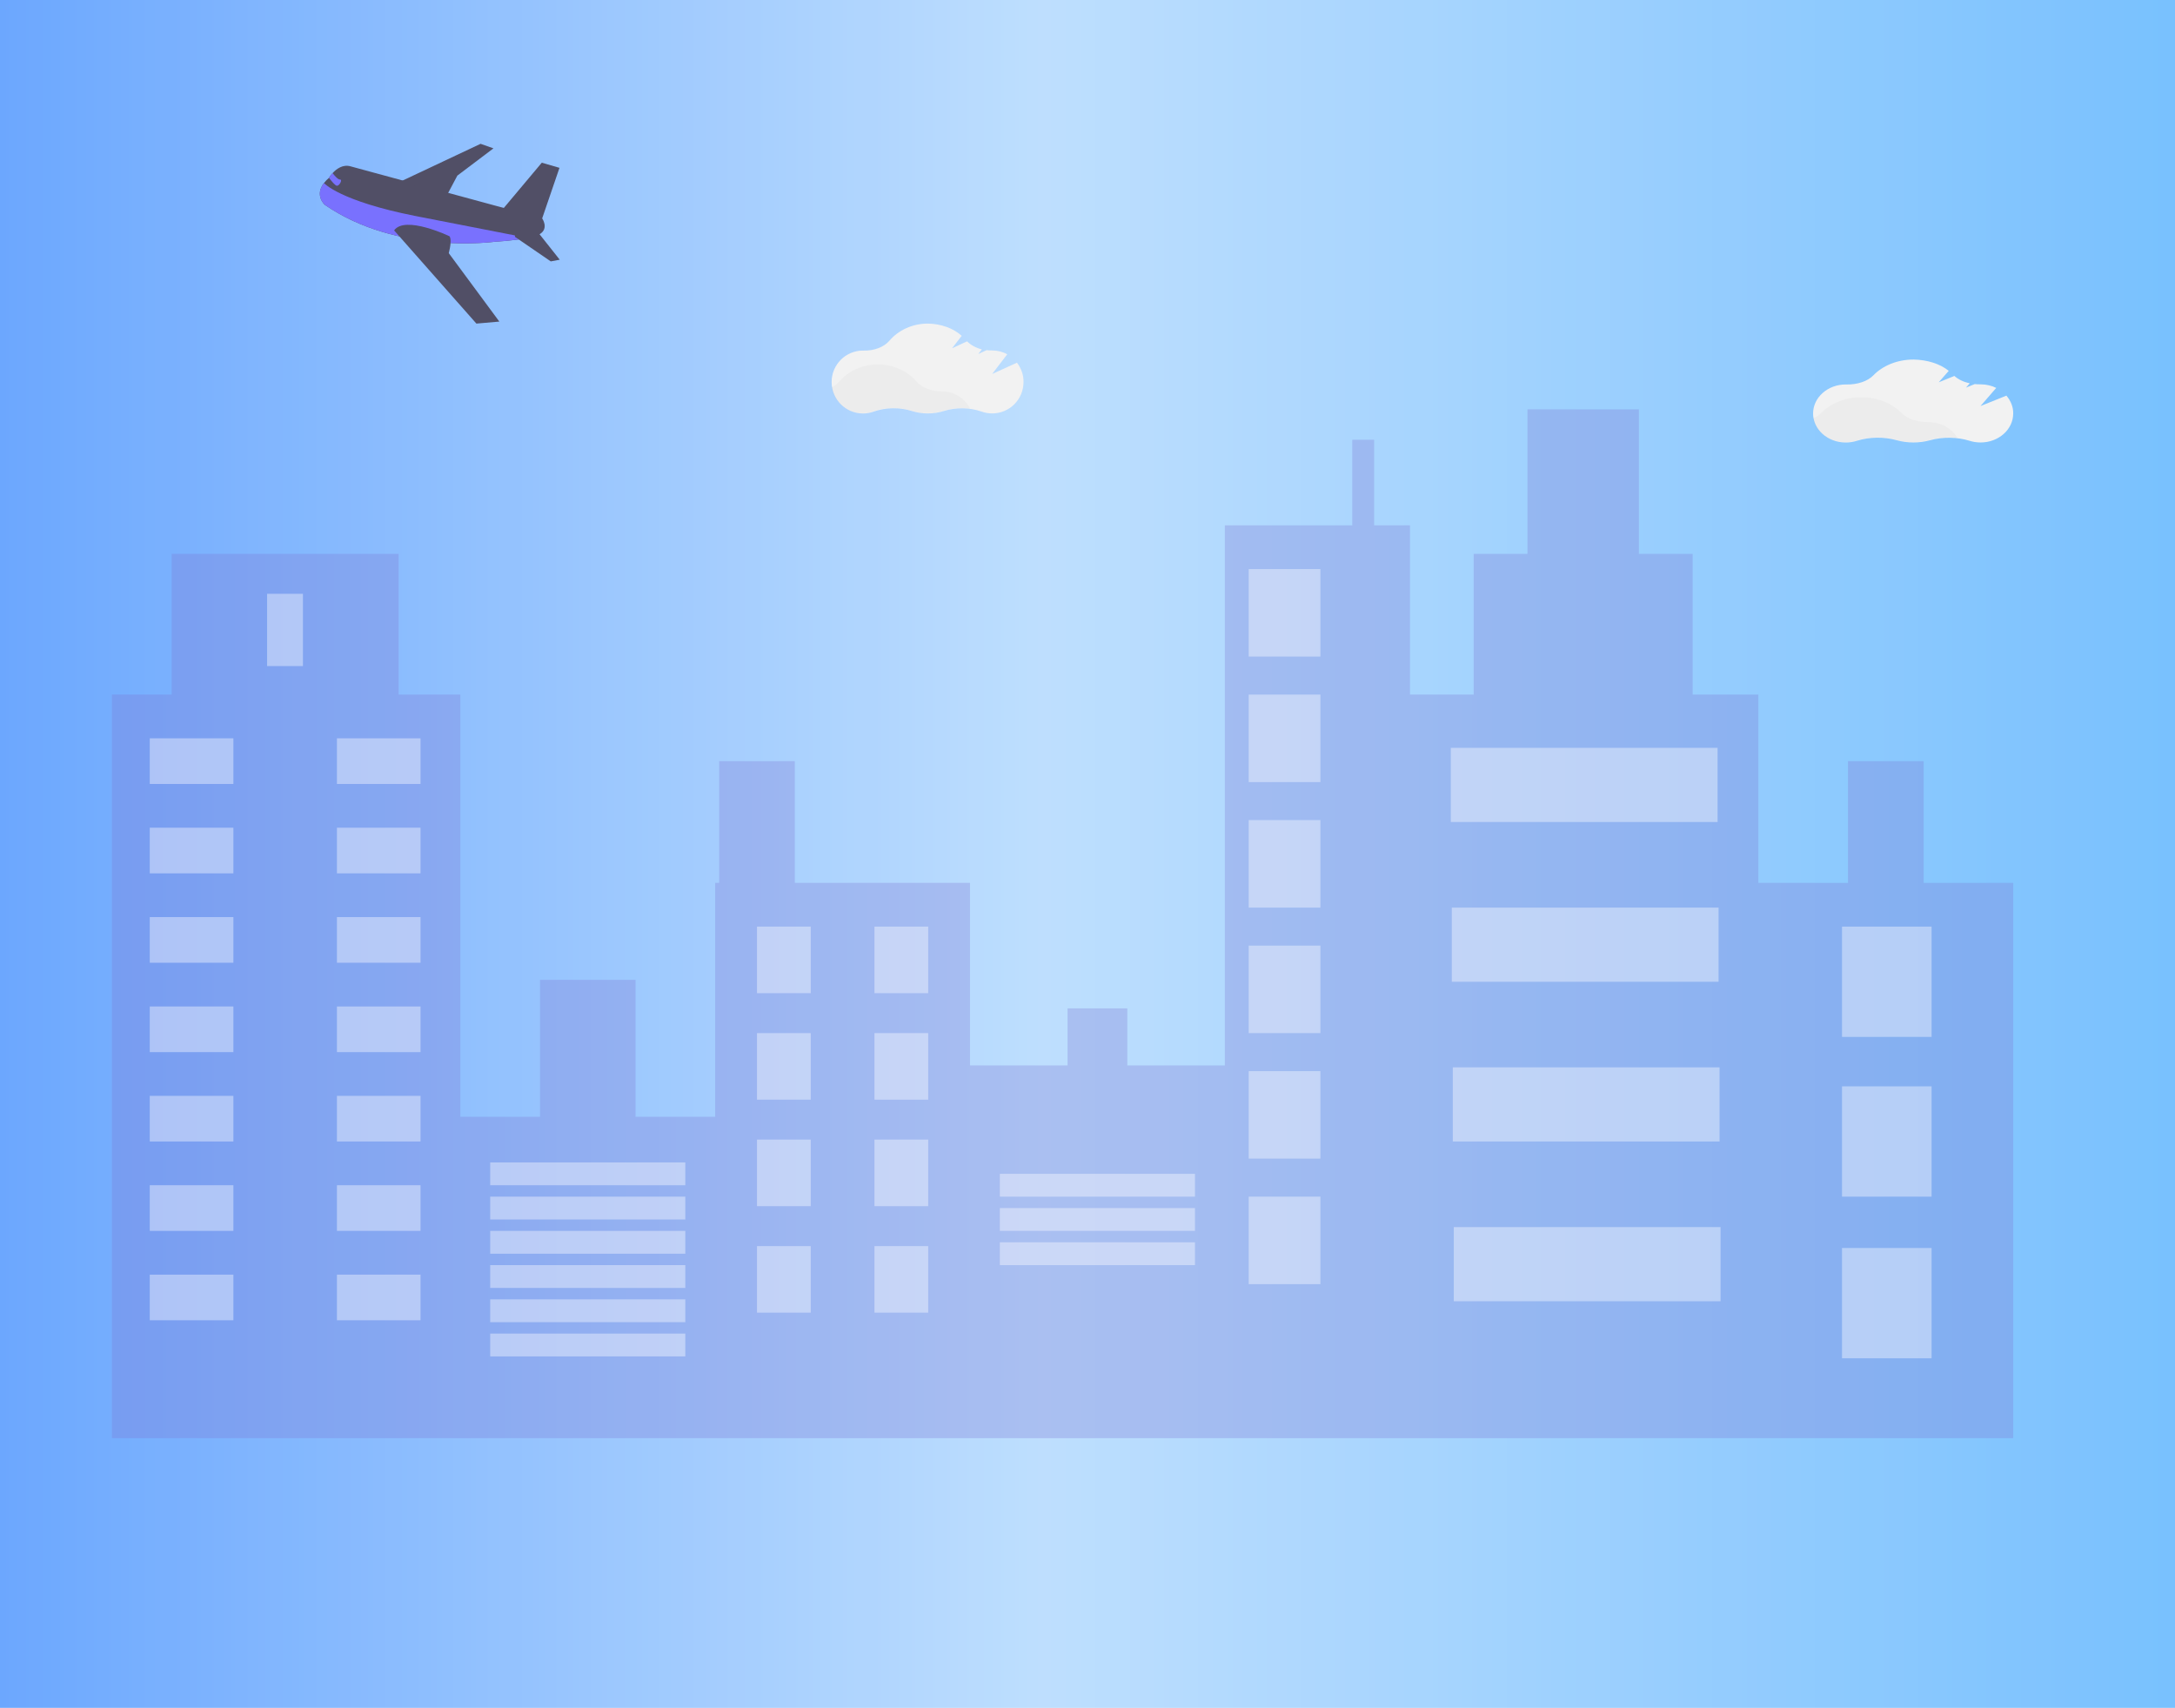
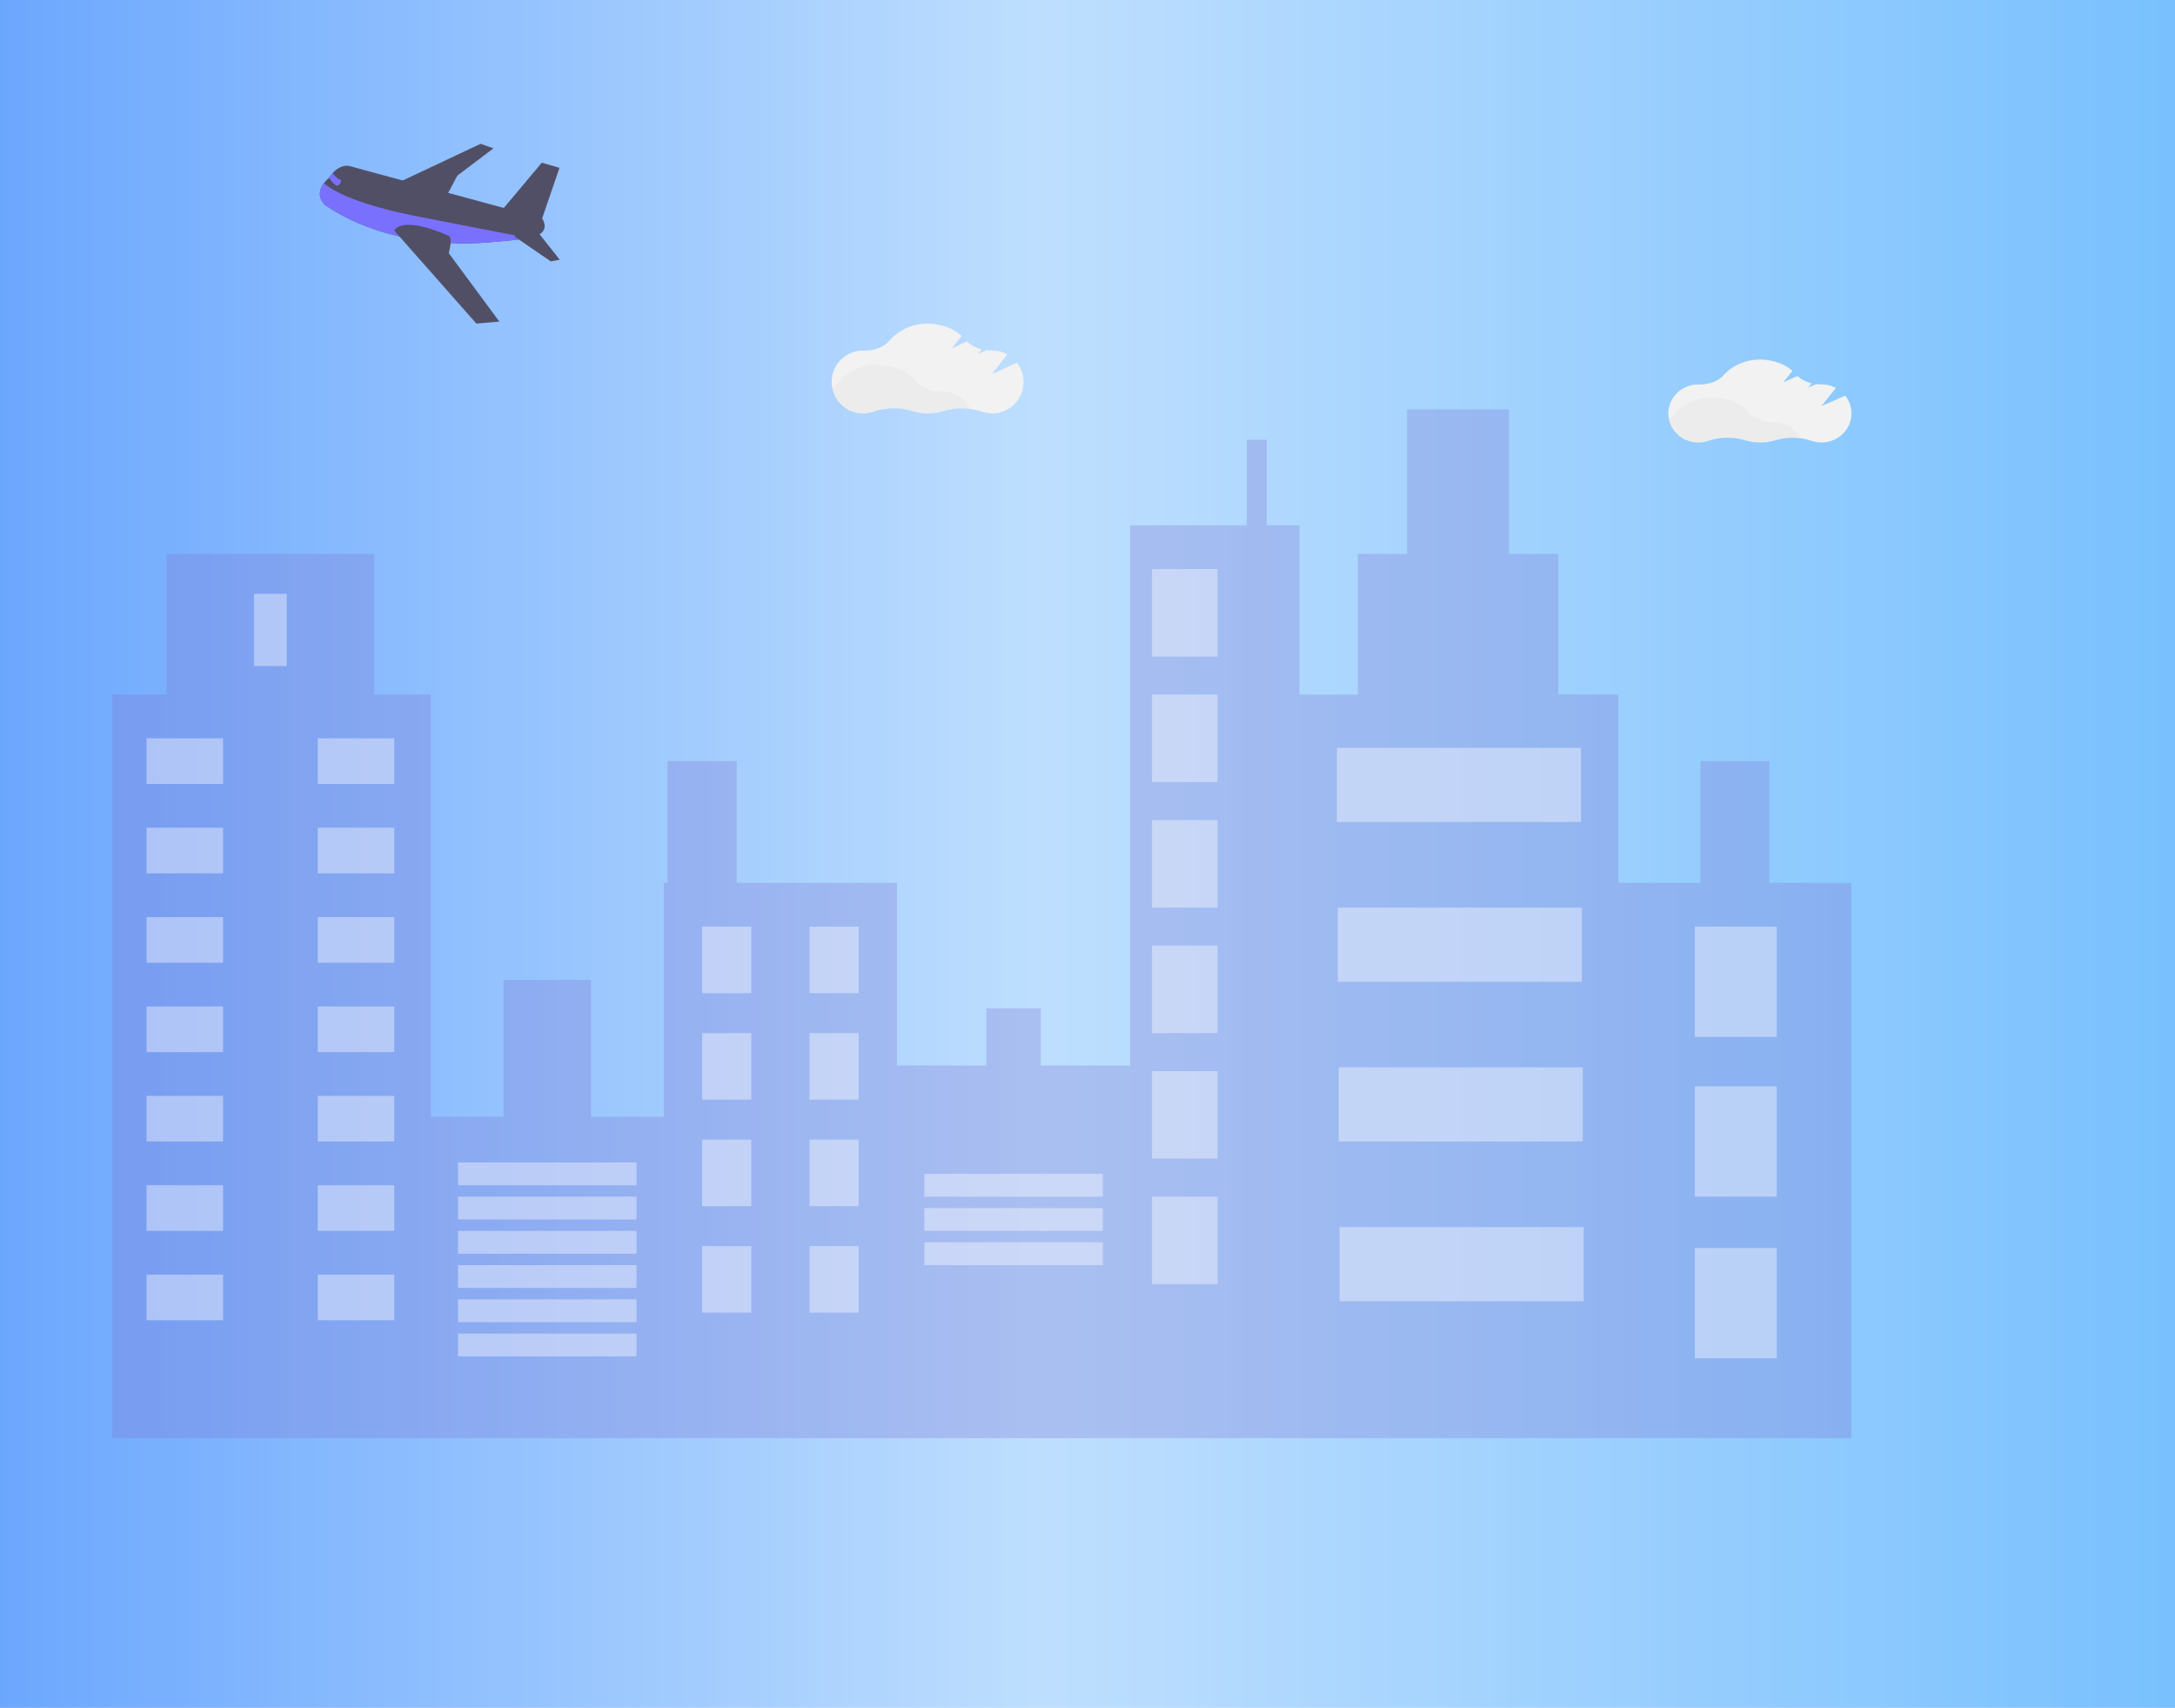
<svg xmlns="http://www.w3.org/2000/svg" width="121" height="95" viewBox="0 0 121 95" fill="none">
  <g opacity="0.9">
    <rect width="121" height="95" fill="url(#paint0_linear)" />
-     <path opacity="0.3" d="M107.016 49.11V42.34H102.807V49.11H97.823V38.637H94.168V30.809H91.178V22.769H84.975V30.809H81.985V38.637H78.441V29.222H76.447V24.462H75.229V29.222H68.141V59.266H62.714V56.092H59.391V59.266H53.964V49.11H44.217V42.34H40.009V49.11H39.787V62.122H35.357V54.505H30.041V62.122H25.61V38.637H22.177V30.809H9.551V38.637H6.228V80H25.61H39.787H53.964H68.141H78.441H97.823H112V49.11H107.016Z" fill="#6F69D1" />
-     <path d="M111.621 22.007L110.179 22.587L111.054 21.578C110.806 21.451 110.5 21.381 110.183 21.379H110.16C110.06 21.38 109.96 21.375 109.86 21.365L109.373 21.561L109.581 21.324C109.235 21.247 108.936 21.103 108.727 20.912L107.854 21.267L108.412 20.629C108.18 20.438 107.884 20.283 107.545 20.174C107.206 20.065 106.833 20.006 106.454 20C105.546 20 104.736 20.343 104.22 20.879C104.065 21.039 103.845 21.171 103.584 21.26C103.322 21.349 103.028 21.393 102.731 21.386H102.683C101.679 21.386 100.866 22.11 100.866 23.001C100.866 23.893 101.679 24.615 102.683 24.615C102.903 24.615 103.12 24.58 103.315 24.515C103.657 24.409 104.031 24.352 104.411 24.347C104.791 24.343 105.168 24.39 105.516 24.488C105.809 24.57 106.126 24.613 106.446 24.613C106.767 24.613 107.084 24.57 107.377 24.488C107.722 24.393 108.096 24.346 108.472 24.351C108.848 24.355 109.218 24.411 109.557 24.515C109.75 24.578 109.965 24.612 110.183 24.613C111.186 24.613 111.999 23.89 111.999 22.999C112.006 22.653 111.876 22.312 111.621 22.007V22.007Z" fill="#F2F2F2" />
-     <path opacity="0.03" d="M108.906 24.369C108.381 24.305 107.838 24.343 107.347 24.477C107.054 24.559 106.737 24.602 106.417 24.602C106.096 24.601 105.778 24.558 105.486 24.473C105.138 24.377 104.761 24.329 104.381 24.334C104.001 24.339 103.627 24.396 103.286 24.502C103.091 24.567 102.875 24.602 102.655 24.602C101.763 24.602 101.02 24.031 100.866 23.279C101.044 23.196 101.195 23.093 101.312 22.974C101.834 22.438 102.643 22.095 103.546 22.095C104.449 22.095 105.255 22.435 105.78 22.963C105.936 23.123 106.154 23.255 106.413 23.345C106.672 23.436 106.964 23.482 107.26 23.48H107.284C107.986 23.48 108.606 23.842 108.906 24.369Z" fill="black" />
-     <path opacity="0.4" d="M12.984 41.07H8.332V43.609H12.984V41.07Z" fill="white" />
-     <path opacity="0.4" d="M18.744 43.609H23.395V41.07H18.744V43.609Z" fill="white" />
-     <path opacity="0.4" d="M12.984 46.042H8.332V48.581H12.984V46.042Z" fill="white" />
-     <path opacity="0.4" d="M18.744 48.581H23.395V46.042H18.744V48.581Z" fill="white" />
-     <path opacity="0.4" d="M12.984 51.014H8.332V53.553H12.984V51.014Z" fill="white" />
-     <path opacity="0.4" d="M18.744 53.553H23.395V51.014H18.744V53.553Z" fill="white" />
-     <path opacity="0.4" d="M12.984 55.986H8.332V58.525H12.984V55.986Z" fill="white" />
-     <path opacity="0.4" d="M18.744 58.525H23.395V55.986H18.744V58.525Z" fill="white" />
-     <path opacity="0.4" d="M12.984 60.958H8.332V63.497H12.984V60.958Z" fill="white" />
-     <path opacity="0.4" d="M18.744 63.497H23.395V60.958H18.744V63.497Z" fill="white" />
-     <path opacity="0.4" d="M12.984 65.93H8.332V68.469H12.984V65.93Z" fill="white" />
-     <path opacity="0.4" d="M18.744 68.469H23.395V65.93H18.744V68.469Z" fill="white" />
-     <path opacity="0.4" d="M12.984 70.903H8.332V73.441H12.984V70.903Z" fill="white" />
-     <path opacity="0.4" d="M18.744 73.441H23.395V70.902H18.744V73.441Z" fill="white" />
-     <path opacity="0.4" d="M38.126 64.661H27.271V65.93H38.126V64.661Z" fill="white" />
-     <path opacity="0.4" d="M38.126 66.565H27.271V67.835H38.126V66.565Z" fill="white" />
-     <path opacity="0.4" d="M38.126 68.469H27.271V69.739H38.126V68.469Z" fill="white" />
-     <path opacity="0.4" d="M66.479 65.296H55.624V66.565H66.479V65.296Z" fill="white" />
-     <path opacity="0.4" d="M66.479 67.2H55.624V68.469H66.479V67.2Z" fill="white" />
-     <path opacity="0.4" d="M66.479 69.104H55.624V70.373H66.479V69.104Z" fill="white" />
-     <path opacity="0.4" d="M38.126 70.373H27.271V71.643H38.126V70.373Z" fill="white" />
-     <path opacity="0.4" d="M38.126 72.278H27.271V73.547H38.126V72.278Z" fill="white" />
-     <path opacity="0.4" d="M38.126 74.182H27.271V75.451H38.126V74.182Z" fill="white" />
-     <path opacity="0.4" d="M45.103 51.543H42.113V55.246H45.103V51.543Z" fill="white" />
-     <path opacity="0.4" d="M48.648 55.246H51.638V51.543H48.648V55.246Z" fill="white" />
-     <path opacity="0.4" d="M45.103 57.468H42.113V61.17H45.103V57.468Z" fill="white" />
-     <path opacity="0.4" d="M48.648 61.17H51.638V57.467H48.648V61.17Z" fill="white" />
-     <path opacity="0.4" d="M45.103 63.391H42.113V67.094H45.103V63.391Z" fill="white" />
-     <path opacity="0.4" d="M48.648 67.094H51.638V63.391H48.648V67.094Z" fill="white" />
-     <path opacity="0.4" d="M45.103 69.316H42.113V73.018H45.103V69.316Z" fill="white" />
-     <path opacity="0.4" d="M48.648 73.018H51.638V69.316H48.648V73.018Z" fill="white" />
-     <path opacity="0.4" d="M73.457 31.655H69.469V36.522H73.457V31.655Z" fill="white" />
-     <path opacity="0.4" d="M73.457 38.637H69.469V43.504H73.457V38.637Z" fill="white" />
-     <path opacity="0.4" d="M73.457 45.619H69.469V50.486H73.457V45.619Z" fill="white" />
-     <path opacity="0.4" d="M73.457 52.601H69.469V57.467H73.457V52.601Z" fill="white" />
-     <path opacity="0.4" d="M73.457 59.583H69.469V64.449H73.457V59.583Z" fill="white" />
-     <path opacity="0.4" d="M73.457 66.565H69.469V71.431H73.457V66.565Z" fill="white" />
-     <path opacity="0.4" d="M95.553 41.599H80.712V45.725H95.553V41.599Z" fill="white" />
-     <path opacity="0.4" d="M95.608 50.486H80.767V54.611H95.608V50.486Z" fill="white" />
-     <path opacity="0.4" d="M95.663 59.372H80.822V63.497H95.663V59.372Z" fill="white" />
-     <path opacity="0.4" d="M95.719 68.258H80.877V72.383H95.719V68.258Z" fill="white" />
-     <path opacity="0.4" d="M16.854 33.031H14.86V37.05H16.854V33.031Z" fill="white" />
-     <path opacity="0.4" d="M107.459 51.543H102.475V57.679H107.459V51.543Z" fill="white" />
-     <path opacity="0.4" d="M107.459 60.429H102.475V66.565H107.459V60.429Z" fill="white" />
-     <path opacity="0.4" d="M107.459 69.421H102.475V75.557H107.459V69.421Z" fill="white" />
+     <path opacity="0.3" d="M98.44 49.11V42.34H94.59V49.11H90.029V38.637H86.686V30.809H83.95V22.769H78.275V30.809H75.539V38.637H72.296V29.222H70.472V24.462H69.358V29.222H62.873V59.266H57.907V56.092H54.867V59.266H49.902V49.11H40.985V42.34H37.134V49.11H36.932V62.122H32.878V54.505H28.014V62.122H23.961V38.637H20.82V30.809H9.268V38.637H6.228V80H23.961H36.932H49.902H62.873H72.296H90.029H103V49.11H98.44Z" fill="#6F69D1" />
+     <path d="M102.654 22.007L101.334 22.587L102.134 21.578C101.908 21.451 101.627 21.381 101.337 21.379H101.317C101.225 21.38 101.133 21.375 101.042 21.365L100.596 21.561L100.787 21.324C100.47 21.247 100.197 21.103 100.005 20.912L99.207 21.267L99.717 20.629C99.505 20.438 99.234 20.283 98.924 20.174C98.614 20.065 98.273 20.006 97.926 20C97.095 20 96.354 20.343 95.882 20.879C95.74 21.039 95.539 21.171 95.3 21.26C95.06 21.349 94.791 21.393 94.519 21.386H94.475C93.557 21.386 92.813 22.11 92.813 23.001C92.813 23.893 93.557 24.615 94.475 24.615C94.677 24.615 94.876 24.58 95.054 24.515C95.367 24.409 95.709 24.352 96.056 24.347C96.404 24.343 96.749 24.39 97.067 24.488C97.335 24.57 97.626 24.613 97.919 24.613C98.212 24.613 98.502 24.57 98.77 24.488C99.086 24.393 99.428 24.346 99.772 24.351C100.116 24.355 100.455 24.411 100.765 24.515C100.942 24.578 101.138 24.612 101.337 24.613C102.255 24.613 102.999 23.89 102.999 22.999C103.006 22.653 102.887 22.312 102.654 22.007V22.007Z" fill="#F2F2F2" />
+     <path opacity="0.03" d="M100.169 24.369C99.689 24.305 99.192 24.343 98.743 24.477C98.475 24.559 98.185 24.602 97.892 24.602C97.598 24.601 97.308 24.558 97.04 24.473C96.722 24.377 96.377 24.329 96.029 24.334C95.681 24.339 95.34 24.396 95.027 24.502C94.849 24.567 94.651 24.602 94.45 24.602C93.634 24.602 92.954 24.031 92.813 23.279C92.976 23.196 93.114 23.093 93.222 22.974C93.699 22.438 94.439 22.095 95.266 22.095C96.091 22.095 96.829 22.435 97.309 22.963C97.452 23.123 97.651 23.255 97.888 23.345C98.126 23.436 98.392 23.482 98.663 23.48H98.685C99.327 23.48 99.894 23.842 100.169 24.369Z" fill="black" />
+     <path opacity="0.4" d="M12.409 41.07H8.153V43.609H12.409V41.07Z" fill="white" />
+     <path opacity="0.4" d="M17.679 43.609H21.935V41.07H17.679V43.609Z" fill="white" />
+     <path opacity="0.4" d="M12.409 46.042H8.153V48.581H12.409V46.042Z" fill="white" />
+     <path opacity="0.4" d="M17.679 48.581H21.935V46.042H17.679V48.581Z" fill="white" />
+     <path opacity="0.4" d="M12.409 51.014H8.153V53.553H12.409V51.014Z" fill="white" />
+     <path opacity="0.4" d="M17.679 53.553H21.935V51.014H17.679V53.553Z" fill="white" />
+     <path opacity="0.4" d="M12.409 55.986H8.153V58.525H12.409V55.986Z" fill="white" />
+     <path opacity="0.4" d="M17.679 58.525H21.935V55.986H17.679V58.525Z" fill="white" />
+     <path opacity="0.4" d="M12.409 60.958H8.153V63.497H12.409V60.958Z" fill="white" />
+     <path opacity="0.4" d="M17.679 63.497H21.935V60.958H17.679V63.497Z" fill="white" />
+     <path opacity="0.4" d="M12.409 65.93H8.153V68.469H12.409V65.93Z" fill="white" />
+     <path opacity="0.4" d="M17.679 68.469H21.935V65.93H17.679V68.469Z" fill="white" />
+     <path opacity="0.4" d="M12.409 70.903H8.153V73.441H12.409V70.903Z" fill="white" />
+     <path opacity="0.4" d="M17.679 73.441H21.935V70.902H17.679V73.441Z" fill="white" />
+     <path opacity="0.4" d="M35.411 64.661H25.481V65.93H35.411V64.661Z" fill="white" />
+     <path opacity="0.4" d="M35.411 66.565H25.481V67.835H35.411V66.565Z" fill="white" />
+     <path opacity="0.4" d="M35.411 68.469H25.481V69.739H35.411V68.469Z" fill="white" />
+     <path opacity="0.4" d="M61.352 65.296H51.421V66.565H61.352V65.296Z" fill="white" />
+     <path opacity="0.4" d="M61.352 67.2H51.421V68.469H61.352V67.2Z" fill="white" />
+     <path opacity="0.4" d="M61.352 69.104H51.421V70.373H61.352V69.104Z" fill="white" />
+     <path opacity="0.4" d="M35.411 70.373H25.481V71.643H35.411V70.373Z" fill="white" />
+     <path opacity="0.4" d="M35.411 72.278H25.481V73.547H35.411V72.278Z" fill="white" />
+     <path opacity="0.4" d="M35.411 74.182H25.481V75.451H35.411V74.182Z" fill="white" />
+     <path opacity="0.4" d="M41.795 51.543H39.06V55.246H41.795V51.543Z" fill="white" />
+     <path opacity="0.4" d="M45.038 55.246H47.774V51.543H45.038V55.246Z" fill="white" />
+     <path opacity="0.4" d="M41.795 57.468H39.06V61.17H41.795V57.468Z" fill="white" />
+     <path opacity="0.4" d="M45.038 61.17H47.774V57.467H45.038V61.17Z" fill="white" />
+     <path opacity="0.4" d="M41.795 63.391H39.06V67.094H41.795V63.391Z" fill="white" />
+     <path opacity="0.4" d="M45.038 67.094H47.774V63.391H45.038V67.094Z" fill="white" />
+     <path opacity="0.4" d="M41.795 69.316H39.06V73.018H41.795V69.316Z" fill="white" />
+     <path opacity="0.4" d="M45.038 73.018H47.774V69.316H45.038V73.018Z" fill="white" />
+     <path opacity="0.4" d="M67.736 31.655H64.088V36.522H67.736V31.655Z" fill="white" />
+     <path opacity="0.4" d="M67.736 38.637H64.088V43.504H67.736V38.637Z" fill="white" />
+     <path opacity="0.4" d="M67.736 45.619H64.088V50.486H67.736V45.619Z" fill="white" />
+     <path opacity="0.4" d="M67.736 52.601H64.088V57.467H67.736V52.601Z" fill="white" />
+     <path opacity="0.4" d="M67.736 59.583H64.088V64.449H67.736V59.583Z" fill="white" />
+     <path opacity="0.4" d="M67.736 66.565H64.088V71.431H67.736V66.565Z" fill="white" />
+     <path opacity="0.4" d="M87.953 41.599H74.374V45.725H87.953V41.599Z" fill="white" />
+     <path opacity="0.4" d="M88.003 50.486H74.425V54.611H88.003V50.486Z" fill="white" />
+     <path opacity="0.4" d="M88.053 59.372H74.475V63.497H88.053V59.372Z" fill="white" />
+     <path opacity="0.4" d="M88.104 68.258H74.525V72.383H88.104V68.258Z" fill="white" />
+     <path opacity="0.4" d="M15.95 33.031H14.126V37.05H15.95V33.031Z" fill="white" />
+     <path opacity="0.4" d="M98.846 51.543H94.286V57.679H98.846V51.543Z" fill="white" />
+     <path opacity="0.4" d="M98.846 60.429H94.286V66.565H98.846V60.429Z" fill="white" />
+     <path opacity="0.4" d="M98.846 69.421H94.286V75.557H98.846V69.421Z" fill="white" />
    <path d="M30.033 13.021C29.894 13.107 29.65 13.178 29.367 13.235C28.598 13.39 27.545 13.445 27.545 13.445C27.545 13.445 22.129 14.199 18.07 11.394C18.07 11.394 17.479 10.874 18.027 10.175C18.111 10.07 18.201 9.978 18.295 9.9L18.301 9.889C18.364 9.792 18.431 9.705 18.503 9.629C18.713 9.4 19.068 9.13 19.5 9.252L30.162 12.148C30.162 12.148 30.551 12.7 30.033 13.021Z" fill="#3F3D56" />
    <path d="M27.909 11.709L30.141 9.05L31.125 9.336L30.162 12.148C30.162 12.148 27.935 12.177 27.909 11.709Z" fill="#3F3D56" />
    <path d="M22.29 10.094L26.736 8L27.452 8.252L25.444 9.768L24.817 10.947L22.29 10.094Z" fill="#3F3D56" />
    <path d="M29.367 13.235C28.598 13.39 27.545 13.445 27.545 13.445C27.545 13.445 22.129 14.199 18.07 11.394C18.07 11.394 17.479 10.874 18.027 10.175L18.029 10.188C18.029 10.188 18.904 11.181 23.09 12.011L29.367 13.235Z" fill="#6C63FF" />
    <path d="M28.653 13.178L30.64 14.54L31.14 14.447L29.951 12.947C29.951 12.947 28.513 12.432 28.653 13.178Z" fill="#3F3D56" />
    <path d="M18.749 10.333C18.655 10.336 18.437 10.069 18.302 9.889C18.364 9.792 18.432 9.705 18.503 9.629C18.612 9.769 18.806 9.996 18.914 9.987C19.07 9.976 18.892 10.329 18.749 10.333Z" fill="#6C63FF" />
    <path d="M27.779 17.888L26.503 18L22.915 13.938L22.249 13.183L21.925 12.817C22.532 11.956 25.009 13.143 25.009 13.143C25.056 13.21 25.071 13.322 25.069 13.445C25.065 13.676 25 13.947 24.975 14.045C24.969 14.069 24.966 14.082 24.966 14.082L27.779 17.888Z" fill="#3F3D56" />
    <path d="M56.578 20.174L55.195 20.803L56.034 19.709C55.797 19.572 55.503 19.496 55.199 19.494H55.177C55.081 19.494 54.985 19.489 54.89 19.478L54.422 19.691L54.622 19.435C54.29 19.351 54.004 19.195 53.803 18.988L52.966 19.372L53.501 18.681C53.279 18.475 52.994 18.306 52.669 18.189C52.345 18.071 51.987 18.006 51.623 18C50.752 18 49.976 18.372 49.481 18.952C49.332 19.126 49.122 19.269 48.871 19.365C48.62 19.462 48.338 19.509 48.053 19.501H48.007C47.045 19.501 46.265 20.285 46.265 21.251C46.265 22.217 47.045 23 48.007 23C48.218 23 48.427 22.962 48.614 22.891C48.941 22.777 49.3 22.715 49.664 22.71C50.029 22.704 50.39 22.756 50.724 22.862C51.005 22.951 51.309 22.998 51.616 22.998C51.924 22.998 52.228 22.951 52.509 22.862C52.84 22.759 53.198 22.708 53.558 22.713C53.919 22.718 54.274 22.779 54.599 22.891C54.784 22.96 54.99 22.996 55.199 22.997C56.161 22.997 56.941 22.215 56.941 21.249C56.948 20.874 56.823 20.505 56.578 20.174V20.174Z" fill="#F2F2F2" />
    <path opacity="0.03" d="M53.974 22.733C53.471 22.664 52.951 22.705 52.48 22.85C52.199 22.939 51.895 22.985 51.588 22.986C51.28 22.985 50.976 22.937 50.695 22.846C50.361 22.741 50 22.69 49.635 22.695C49.271 22.701 48.913 22.763 48.585 22.877C48.399 22.948 48.191 22.985 47.98 22.986C47.125 22.986 46.413 22.367 46.265 21.552C46.435 21.463 46.581 21.35 46.693 21.222C47.193 20.642 47.969 20.27 48.835 20.27C49.701 20.27 50.474 20.638 50.977 21.21C51.126 21.384 51.335 21.526 51.584 21.624C51.833 21.722 52.112 21.773 52.396 21.77H52.419C53.092 21.77 53.687 22.162 53.974 22.733Z" fill="black" />
  </g>
  <defs>
    <linearGradient id="paint0_linear" x1="0" y1="47.5" x2="121" y2="47.5" gradientUnits="userSpaceOnUse">
      <stop stop-color="#5D9FFF" />
      <stop offset="0.48" stop-color="#B8DCFF" />
      <stop offset="1" stop-color="#6BBBFF" />
    </linearGradient>
  </defs>
</svg>
